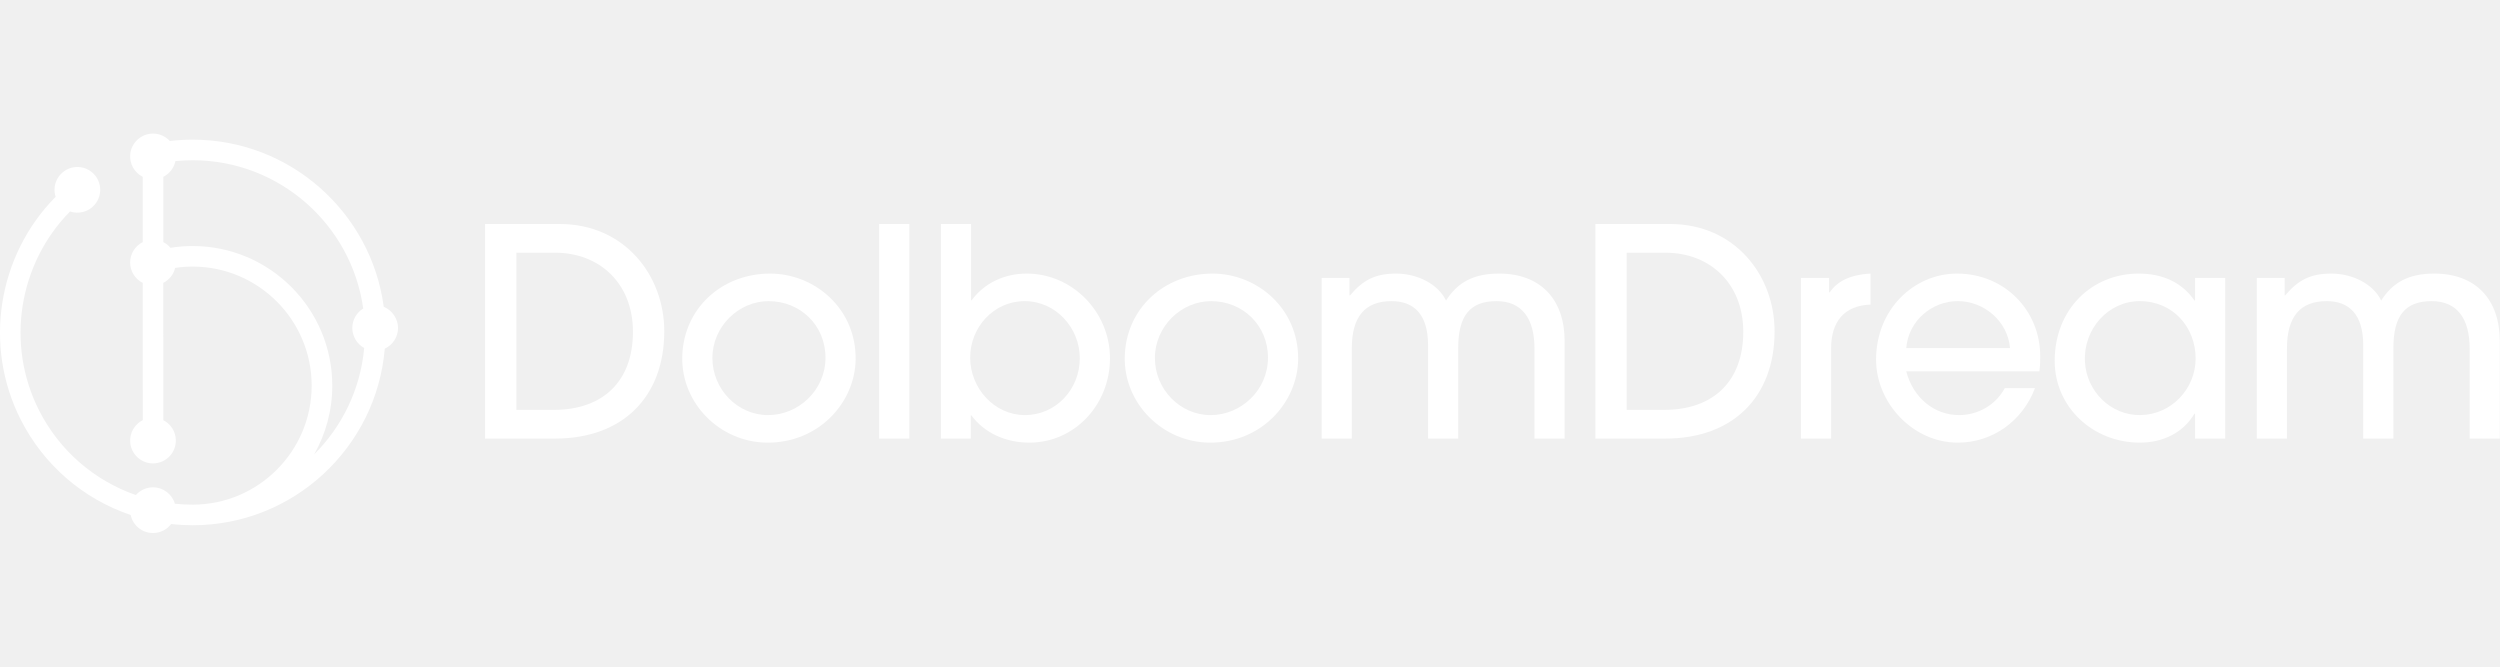
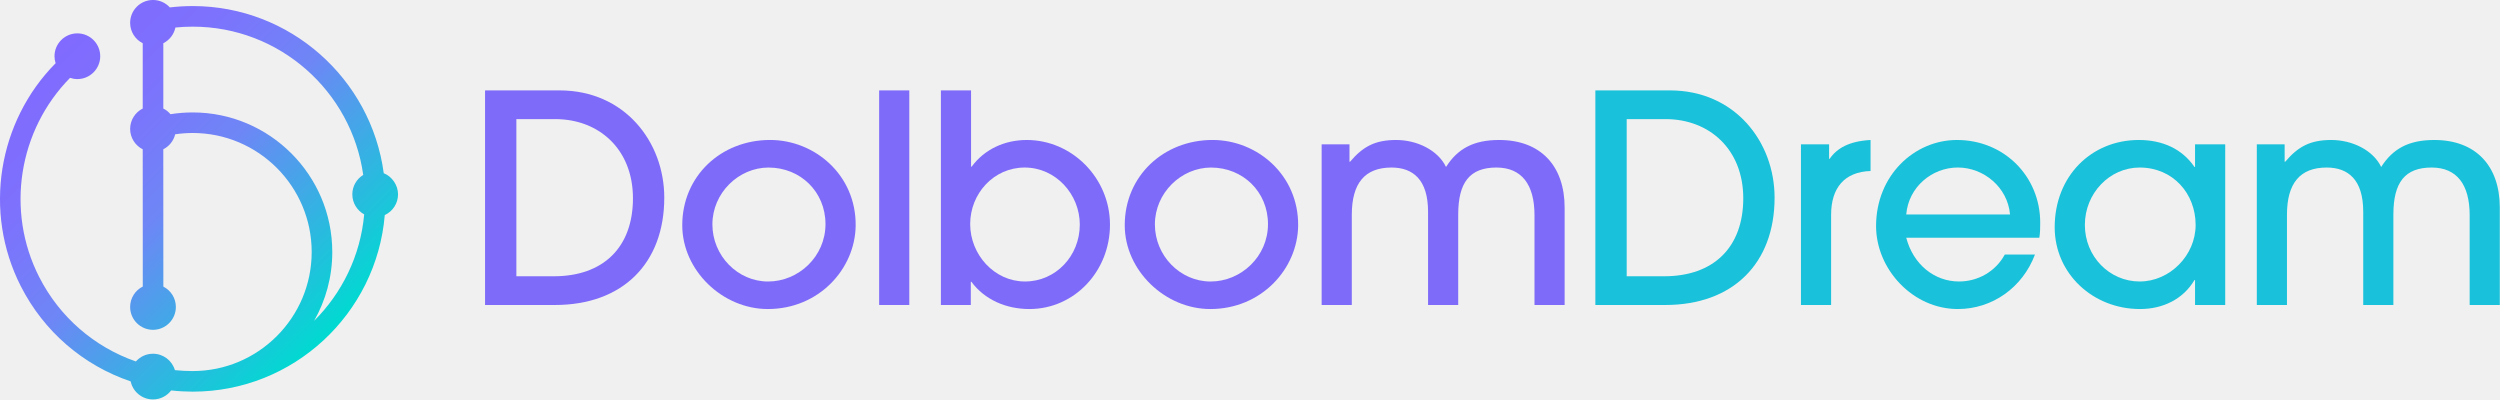
- <svg xmlns="http://www.w3.org/2000/svg" width="240" height="64" viewBox="0 0 1333 213" fill="none">
-   <g clip-path="url(#clip0_1_44)">
-     <path d="M204.61 92.33C197.89 42.1 154.77 3.23 102.73 3.23C98.65 3.23 94.59 3.48 90.55 3.95C88.04 1.22 84.32 -0.38 80.22 0.07C74.57 0.68 70 5.3 69.45 10.96C68.94 16.23 71.79 20.88 76.1 23.05V57.86C72.13 59.87 69.39 63.98 69.39 68.73C69.39 73.48 72.12 77.6 76.1 79.6L76.13 152.78C71.8 154.95 68.93 159.62 69.45 164.9C70 170.54 74.55 175.15 80.18 175.78C87.53 176.59 93.76 170.86 93.76 163.67C93.76 158.93 91.05 154.83 87.09 152.82L87.06 79.6C90.2 78.01 92.56 75.1 93.4 71.6C96.47 71.15 99.58 70.91 102.71 70.91C137.71 70.91 166.18 99.38 166.18 134.38C166.18 169.38 137.71 197.85 102.71 197.85C99.56 197.85 96.4 197.68 93.25 197.36C91.77 192.3 87.1 188.61 81.56 188.61C77.93 188.61 74.68 190.21 72.45 192.73C50.18 184.97 31.72 168.99 20.89 147.71C2.85 112.26 9.98 69.26 37.35 41.52C39.48 42.24 41.87 42.42 44.37 41.76C49.05 40.53 52.64 36.53 53.31 31.73C54.4 23.88 48.01 17.22 40.25 17.84C34.57 18.29 29.86 22.81 29.16 28.46C28.93 30.31 29.13 32.09 29.65 33.72C-1.08 64.77 -9.1 112.96 11.13 152.68C23.4 176.77 44.37 194.79 69.67 203.36C70.85 208.86 75.73 212.98 81.58 212.98C85.53 212.98 89.03 211.09 91.26 208.18C95.07 208.61 98.9 208.82 102.73 208.83C156.5 208.83 200.75 167.33 205.16 114.68C209.33 112.74 212.23 108.53 212.23 103.63C212.23 98.73 209.08 94.15 204.61 92.34V92.33ZM167.48 171.07C173.64 160.24 177.17 147.72 177.17 134.39C177.17 93.35 143.78 59.95 102.73 59.95C98.75 59.95 94.79 60.27 90.9 60.89C89.85 59.64 88.55 58.61 87.08 57.87V23.06C90.34 21.41 92.77 18.35 93.53 14.67C96.58 14.37 99.66 14.21 102.74 14.21C149.04 14.21 187.44 48.66 193.67 93.26C190.19 95.41 187.86 99.24 187.86 103.63C187.86 108.23 190.42 112.24 194.18 114.31C192.2 136.4 182.35 156.26 167.48 171.07Z" fill="white" />
-     <path d="M258.63 162.62V48.2H298.37C333 48.2 354.19 75.57 354.19 105.41C354.19 140.35 332.08 162.62 295.9 162.62H258.64H258.63ZM295.28 147.31C321.72 147.31 337.49 131.85 337.49 105.72C337.49 79.59 319.4 63.51 296.05 63.51H275.33V147.31H295.28Z" fill="white" />
-     <path d="M408.85 164.78C383.92 164.53 363.2 143.88 363.78 118.95C364.37 93.4 384.72 74.64 410.62 74.64C434.28 74.64 456.54 93.19 456.23 120.41C455.92 143.44 436.5 165.06 408.85 164.78ZM409.85 89.33C393.77 89.33 379.85 102.94 379.85 119.64C379.85 136.34 393.3 150.1 409.54 150.1C425.78 150.1 440.15 136.8 440.15 119.49C440.15 102.18 426.7 89.34 409.84 89.34L409.85 89.33Z" fill="white" />
-     <path d="M468.76 162.62V48.2H484.84V162.62H468.76Z" fill="white" />
-     <path d="M501.69 162.62V48.2H517.77V88.87H518.08C525.04 79.44 535.86 74.64 547.46 74.64C571.73 74.64 591.84 95.05 591.84 119.79C591.84 144.53 572.98 164.78 548.86 164.78C536.49 164.78 525.05 159.83 517.94 150.25H517.63V162.62H501.7H501.69ZM575.75 119.79C575.75 103.56 562.92 89.33 546.37 89.33C529.82 89.33 517.3 103.25 517.3 119.48C517.3 135.71 530.13 150.09 546.52 150.09C562.91 150.09 575.74 136.48 575.74 119.78L575.75 119.79Z" fill="white" />
-     <path d="M644.79 164.78C619.86 164.53 599.14 143.88 599.72 118.95C600.31 93.4 620.66 74.64 646.56 74.64C670.22 74.64 692.48 93.19 692.17 120.41C691.86 143.44 672.44 165.06 644.79 164.78ZM645.79 89.33C629.71 89.33 615.79 102.94 615.79 119.64C615.79 136.34 629.24 150.1 645.48 150.1C661.72 150.1 676.09 136.8 676.09 119.49C676.09 102.18 662.64 89.34 645.78 89.34L645.79 89.33Z" fill="white" />
-     <path d="M818.19 162.62V114.69C818.19 98.46 811.39 89.33 797.93 89.33C783.7 89.33 777.52 97.22 777.52 114.38V162.62H761.44V112.83C761.44 95.98 753.55 89.33 741.96 89.33C727.74 89.33 720.78 97.68 720.78 114.53V162.62H704.7V76.96H719.54V86.24H719.85C726.81 78.04 733.3 74.64 744.43 74.64C755.56 74.64 766.7 80.05 771.02 89.02C777.21 79.28 785.71 74.64 799.32 74.64C821.59 74.64 834.26 88.56 834.26 110.67V162.62H818.18H818.19Z" fill="white" />
-     <path d="M850.65 162.62V48.2H890.39C925.02 48.2 946.21 75.57 946.21 105.41C946.21 140.35 924.1 162.62 887.92 162.62H850.66H850.65ZM887.3 147.31C913.74 147.31 929.51 131.85 929.51 105.72C929.51 79.59 911.42 63.51 888.07 63.51H867.35V147.31H887.3Z" fill="white" />
-     <path d="M960.27 162.62V76.96H975.27V84.69H975.58C979.45 78.97 986.09 75.26 997.38 74.64V91.18C983.46 91.64 976.35 100.15 976.35 114.53V162.62H960.27Z" fill="white" />
-     <path d="M1016.4 126.74C1020.11 140.97 1031.4 150.09 1044.54 150.09C1054.59 150.09 1064.02 144.83 1068.97 135.71H1085.05C1078.4 153.34 1062.32 164.78 1043.92 164.78C1019.8 164.78 1000.32 143.44 1000.32 120.56C1000.32 93.5 1020.73 74.64 1043.46 74.64C1068.66 74.64 1087.84 94.12 1087.84 118.71C1087.84 121.34 1087.84 123.81 1087.38 126.75H1016.41L1016.4 126.74ZM1071.75 114.37C1070.51 99.84 1057.68 89.32 1043.92 89.32C1030.16 89.32 1017.63 99.68 1016.4 114.37H1071.75Z" fill="white" />
-     <path d="M1170.4 162.62V149.32H1170.09C1164.06 159.53 1153.24 164.78 1141.02 164.78C1115.97 164.78 1095.56 145.92 1095.56 121.18C1095.56 93.81 1115.2 74.64 1140.4 74.64C1152.92 74.64 1163.44 79.28 1170.09 89.02H1170.4V76.96H1186.48V162.62H1170.4ZM1170.71 119.94C1170.71 103.24 1158.65 89.33 1140.87 89.33C1124.26 89.33 1110.78 104.02 1111.69 121.63C1112.51 137.5 1125.54 150.38 1141.43 150.09C1157.86 149.78 1170.71 136 1170.71 119.94Z" fill="white" />
-     <path d="M1316.82 162.62V114.69C1316.82 98.46 1310.02 89.33 1296.56 89.33C1282.33 89.33 1276.15 97.22 1276.15 114.38V162.62H1260.07V112.83C1260.07 95.98 1252.18 89.33 1240.59 89.33C1226.37 89.33 1219.41 97.68 1219.41 114.53V162.62H1203.33V76.96H1218.17V86.24H1218.48C1225.44 78.04 1231.93 74.64 1243.06 74.64C1254.19 74.64 1265.33 80.05 1269.65 89.02C1275.84 79.28 1284.34 74.64 1297.95 74.64C1320.22 74.64 1332.89 88.56 1332.89 110.67V162.62H1316.81H1316.82Z" fill="white" />
+ <svg xmlns="http://www.w3.org/2000/svg" width="1333" height="213" viewBox="0 0 1333 213" fill="none">
+   <g clip-path="url(#clip0_1_17)">
+     <path d="M204.61 92.33C197.89 42.1 154.77 3.23 102.73 3.23C98.65 3.23 94.59 3.48 90.55 3.95C88.32 1.52 85.13 -0.01 81.58 -0.01C74.85 -0.01 69.39 5.45 69.39 12.18C69.39 16.94 72.12 21.05 76.1 23.05V57.86C72.13 59.87 69.39 63.98 69.39 68.73C69.39 73.48 72.12 77.6 76.1 79.6L76.13 152.78C72.14 154.78 69.39 158.9 69.39 163.67C69.39 170.4 74.85 175.86 81.58 175.86C88.31 175.86 93.77 170.4 93.77 163.67C93.77 158.93 91.06 154.83 87.1 152.82L87.07 79.6C90.21 78.01 92.57 75.1 93.41 71.6C96.48 71.15 99.59 70.91 102.72 70.91C137.72 70.91 166.19 99.38 166.19 134.38C166.19 169.38 137.72 197.85 102.72 197.85C99.57 197.85 96.41 197.68 93.26 197.36C91.78 192.3 87.11 188.61 81.57 188.61C77.94 188.61 74.69 190.21 72.46 192.73C50.19 184.97 31.73 168.99 20.9 147.71C2.85 112.26 9.98 69.26 37.35 41.52C38.57 41.93 39.88 42.17 41.25 42.17C47.98 42.17 53.44 36.71 53.44 29.98C53.44 23.25 47.98 17.79 41.25 17.79C34.52 17.79 29.06 23.25 29.06 29.98C29.06 31.28 29.27 32.53 29.65 33.71C-1.08 64.77 -9.1 112.96 11.13 152.68C23.4 176.77 44.37 194.79 69.67 203.36C70.85 208.86 75.73 212.98 81.58 212.98C85.53 212.98 89.03 211.09 91.26 208.18C95.07 208.61 98.9 208.82 102.73 208.83C156.5 208.83 200.75 167.33 205.16 114.68C209.33 112.74 212.23 108.53 212.23 103.63C212.23 98.73 209.08 94.15 204.61 92.34V92.33ZM167.48 171.07C173.64 160.24 177.17 147.72 177.17 134.39C177.17 93.35 143.78 59.95 102.73 59.95C98.75 59.95 94.79 60.27 90.9 60.89C89.85 59.64 88.55 58.61 87.08 57.87V23.06C90.34 21.41 92.77 18.35 93.53 14.67C96.58 14.37 99.66 14.21 102.74 14.21C149.04 14.21 187.44 48.66 193.67 93.26C190.19 95.41 187.86 99.24 187.86 103.63C187.86 108.23 190.42 112.24 194.18 114.31C192.2 136.4 182.35 156.26 167.48 171.07Z" fill="url(#paint0_linear_1_17)" />
+     <path d="M258.63 162.62V48.2H298.37C333 48.2 354.19 75.57 354.19 105.41C354.19 140.35 332.08 162.62 295.9 162.62H258.64H258.63ZM295.28 147.31C321.72 147.31 337.49 131.85 337.49 105.72C337.49 79.59 319.4 63.51 296.05 63.51H275.33V147.31H295.28Z" fill="#7E6BF9" />
+     <path d="M409.39 164.78C385.27 164.78 363.78 144.22 363.78 120.09C363.78 93.96 384.34 74.63 410.63 74.63C434.29 74.63 456.55 93.18 456.24 120.4C455.93 143.28 436.76 164.78 409.39 164.78ZM409.85 89.33C393.77 89.33 379.85 102.94 379.85 119.64C379.85 136.34 393.3 150.1 409.54 150.1C425.78 150.1 440.15 136.8 440.15 119.49C440.15 102.18 426.7 89.34 409.84 89.34L409.85 89.33Z" fill="#7E6BF9" />
+     <path d="M468.76 162.62V48.2H484.84V162.62H468.76Z" fill="#7E6BF9" />
+     <path d="M501.69 162.62V48.2H517.77V88.87H518.08C525.04 79.44 535.86 74.64 547.46 74.64C571.73 74.64 591.84 95.05 591.84 119.79C591.84 144.53 572.98 164.78 548.86 164.78C536.49 164.78 525.05 159.83 517.94 150.25H517.63V162.62H501.7H501.69ZM575.75 119.79C575.75 103.56 562.92 89.33 546.37 89.33C529.82 89.33 517.3 103.25 517.3 119.48C517.3 135.71 530.13 150.09 546.52 150.09C562.91 150.09 575.74 136.48 575.74 119.78L575.75 119.79Z" fill="#7E6BF9" />
+     <path d="M645.32 164.78C621.2 164.78 599.71 144.22 599.71 120.09C599.71 93.96 620.27 74.63 646.56 74.63C670.22 74.63 692.48 93.18 692.17 120.4C691.86 143.28 672.69 164.78 645.32 164.78ZM645.79 89.33C629.71 89.33 615.79 102.94 615.79 119.64C615.79 136.34 629.24 150.1 645.48 150.1C661.72 150.1 676.09 136.8 676.09 119.49C676.09 102.18 662.64 89.34 645.78 89.34L645.79 89.33Z" fill="#7E6BF9" />
+     <path d="M818.19 162.62V114.69C818.19 98.46 811.39 89.33 797.93 89.33C783.7 89.33 777.52 97.22 777.52 114.38V162.62H761.44V112.83C761.44 95.98 753.55 89.33 741.96 89.33C727.74 89.33 720.78 97.68 720.78 114.53V162.62H704.7V76.96H719.54V86.24H719.85C726.81 78.04 733.3 74.64 744.43 74.64C755.56 74.64 766.7 80.05 771.02 89.02C777.21 79.28 785.71 74.64 799.32 74.64C821.59 74.64 834.26 88.56 834.26 110.67V162.62H818.18H818.19Z" fill="#7E6BF9" />
+     <path d="M850.65 162.62V48.2H890.39C925.02 48.2 946.21 75.57 946.21 105.41C946.21 140.35 924.1 162.62 887.92 162.62H850.66H850.65ZM887.3 147.31C913.74 147.31 929.51 131.85 929.51 105.72C929.51 79.59 911.42 63.51 888.07 63.51H867.35V147.31H887.3Z" fill="#19C2DA" />
+     <path d="M960.27 162.62V76.96H975.27V84.69H975.58C979.45 78.97 986.09 75.26 997.38 74.64V91.18C983.46 91.64 976.35 100.15 976.35 114.53V162.62H960.27Z" fill="#19C2DA" />
+     <path d="M1016.4 126.74C1020.11 140.97 1031.4 150.09 1044.54 150.09C1054.59 150.09 1064.02 144.83 1068.97 135.71H1085.05C1078.4 153.34 1062.32 164.78 1043.92 164.78C1019.8 164.78 1000.32 143.44 1000.32 120.56C1000.32 93.5 1020.73 74.64 1043.46 74.64C1068.66 74.64 1087.84 94.12 1087.84 118.71C1087.84 121.34 1087.84 123.81 1087.38 126.75H1016.41L1016.4 126.74ZM1071.75 114.37C1070.51 99.84 1057.68 89.32 1043.92 89.32C1030.16 89.32 1017.63 99.68 1016.4 114.37H1071.75Z" fill="#19C2DA" />
+     <path d="M1170.4 162.62V149.32H1170.09C1164.06 159.53 1153.24 164.78 1141.02 164.78C1115.97 164.78 1095.56 145.92 1095.56 121.18C1095.56 93.81 1115.2 74.64 1140.4 74.64C1152.92 74.64 1163.44 79.28 1170.09 89.02H1170.4V76.96H1186.48V162.62H1170.4ZM1170.71 119.94C1170.71 103.24 1158.65 89.33 1140.87 89.33C1124.79 89.33 1111.65 103.09 1111.65 119.94C1111.65 136.79 1124.79 150.09 1140.87 150.09C1156.95 150.09 1170.71 136.17 1170.71 119.94Z" fill="#19C2DA" />
+     <path d="M1316.82 162.62V114.69C1316.82 98.46 1310.02 89.33 1296.56 89.33C1282.33 89.33 1276.15 97.22 1276.15 114.38V162.62H1260.07V112.83C1260.07 95.98 1252.18 89.33 1240.59 89.33C1226.37 89.33 1219.41 97.68 1219.41 114.53V162.62H1203.33V76.96H1218.17V86.24H1218.48C1225.44 78.04 1231.93 74.64 1243.06 74.64C1254.19 74.64 1265.33 80.05 1269.65 89.02C1275.84 79.28 1284.34 74.64 1297.95 74.64C1320.22 74.64 1332.89 88.56 1332.89 110.67V162.62H1316.81H1316.82Z" fill="#19C2DA" />
  </g>
  <defs>
-     <clipPath id="clip0_1_44">
+     <linearGradient id="paint0_linear_1_17" x1="25.32" y1="28.67" x2="175.35" y2="178.7" gradientUnits="userSpaceOnUse">
+       <stop stop-color="#816AFF" />
+       <stop offset="0.23" stop-color="#7D72FD" />
+       <stop offset="0.48" stop-color="#6E86F6" />
+       <stop offset="1" stop-color="#00DAD1" />
+     </linearGradient>
+     <clipPath id="clip0_1_17">
      <rect width="1332.9" height="212.98" fill="white" />
    </clipPath>
  </defs>
</svg>
